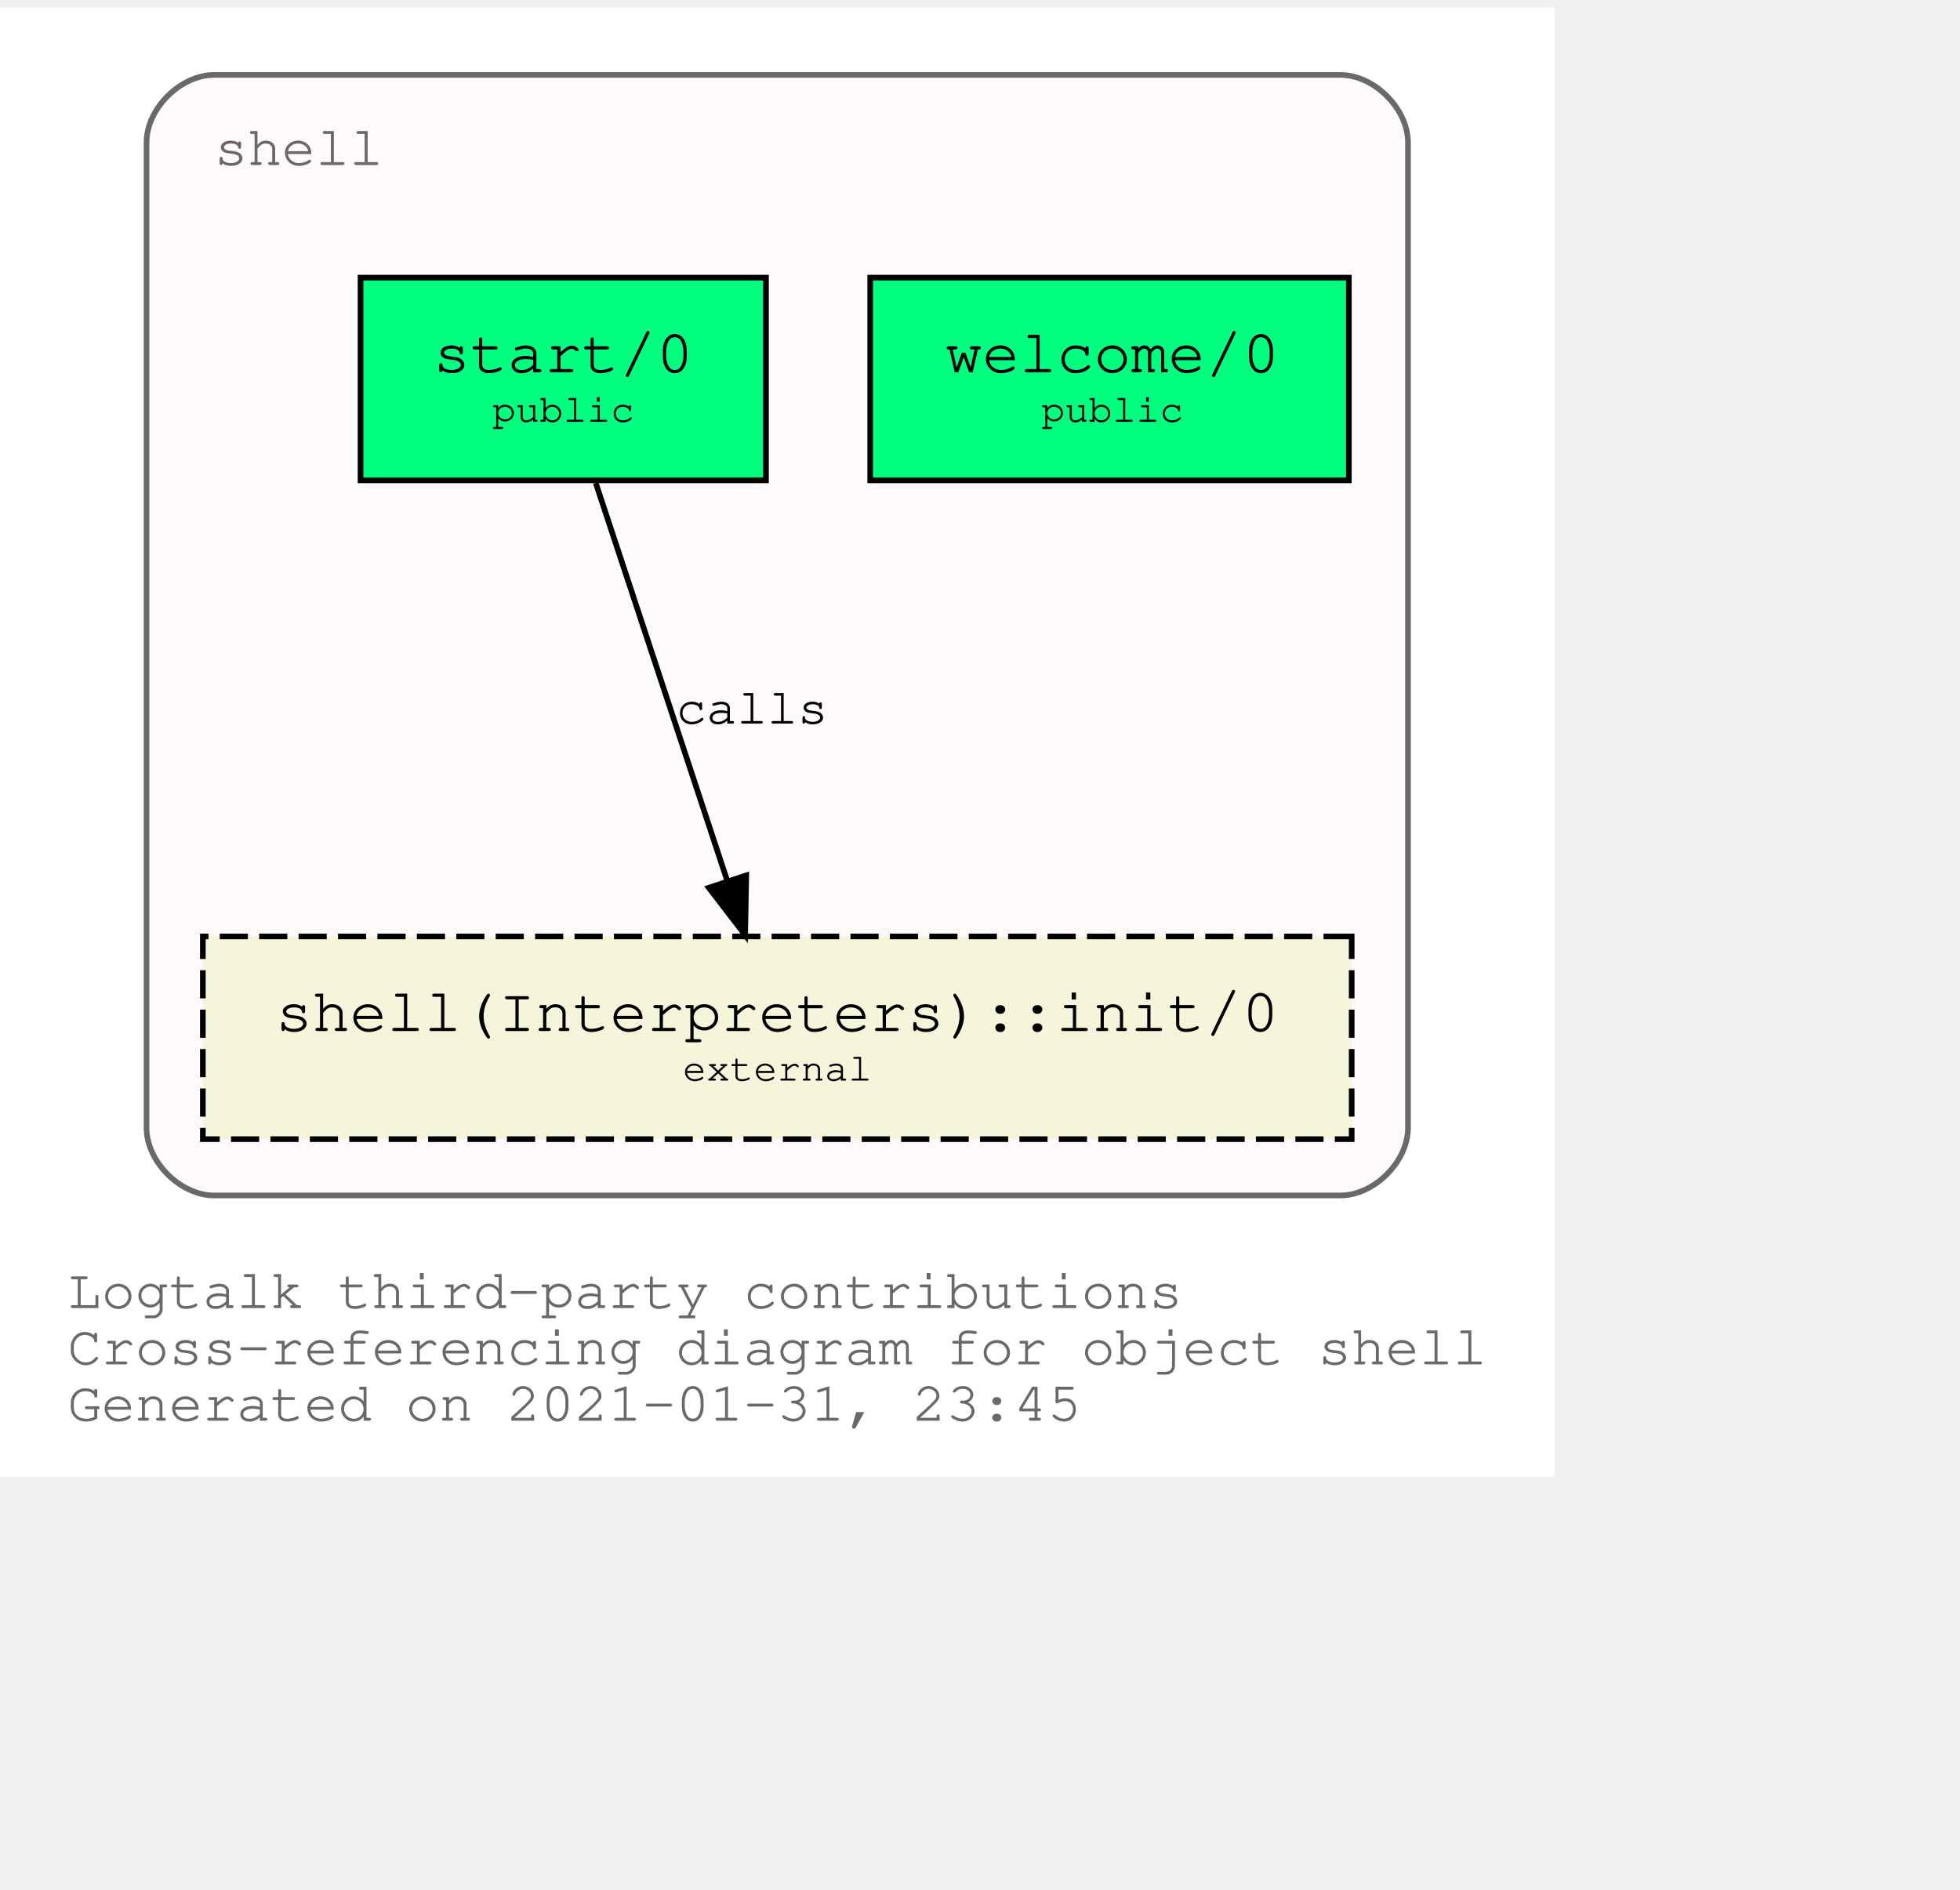
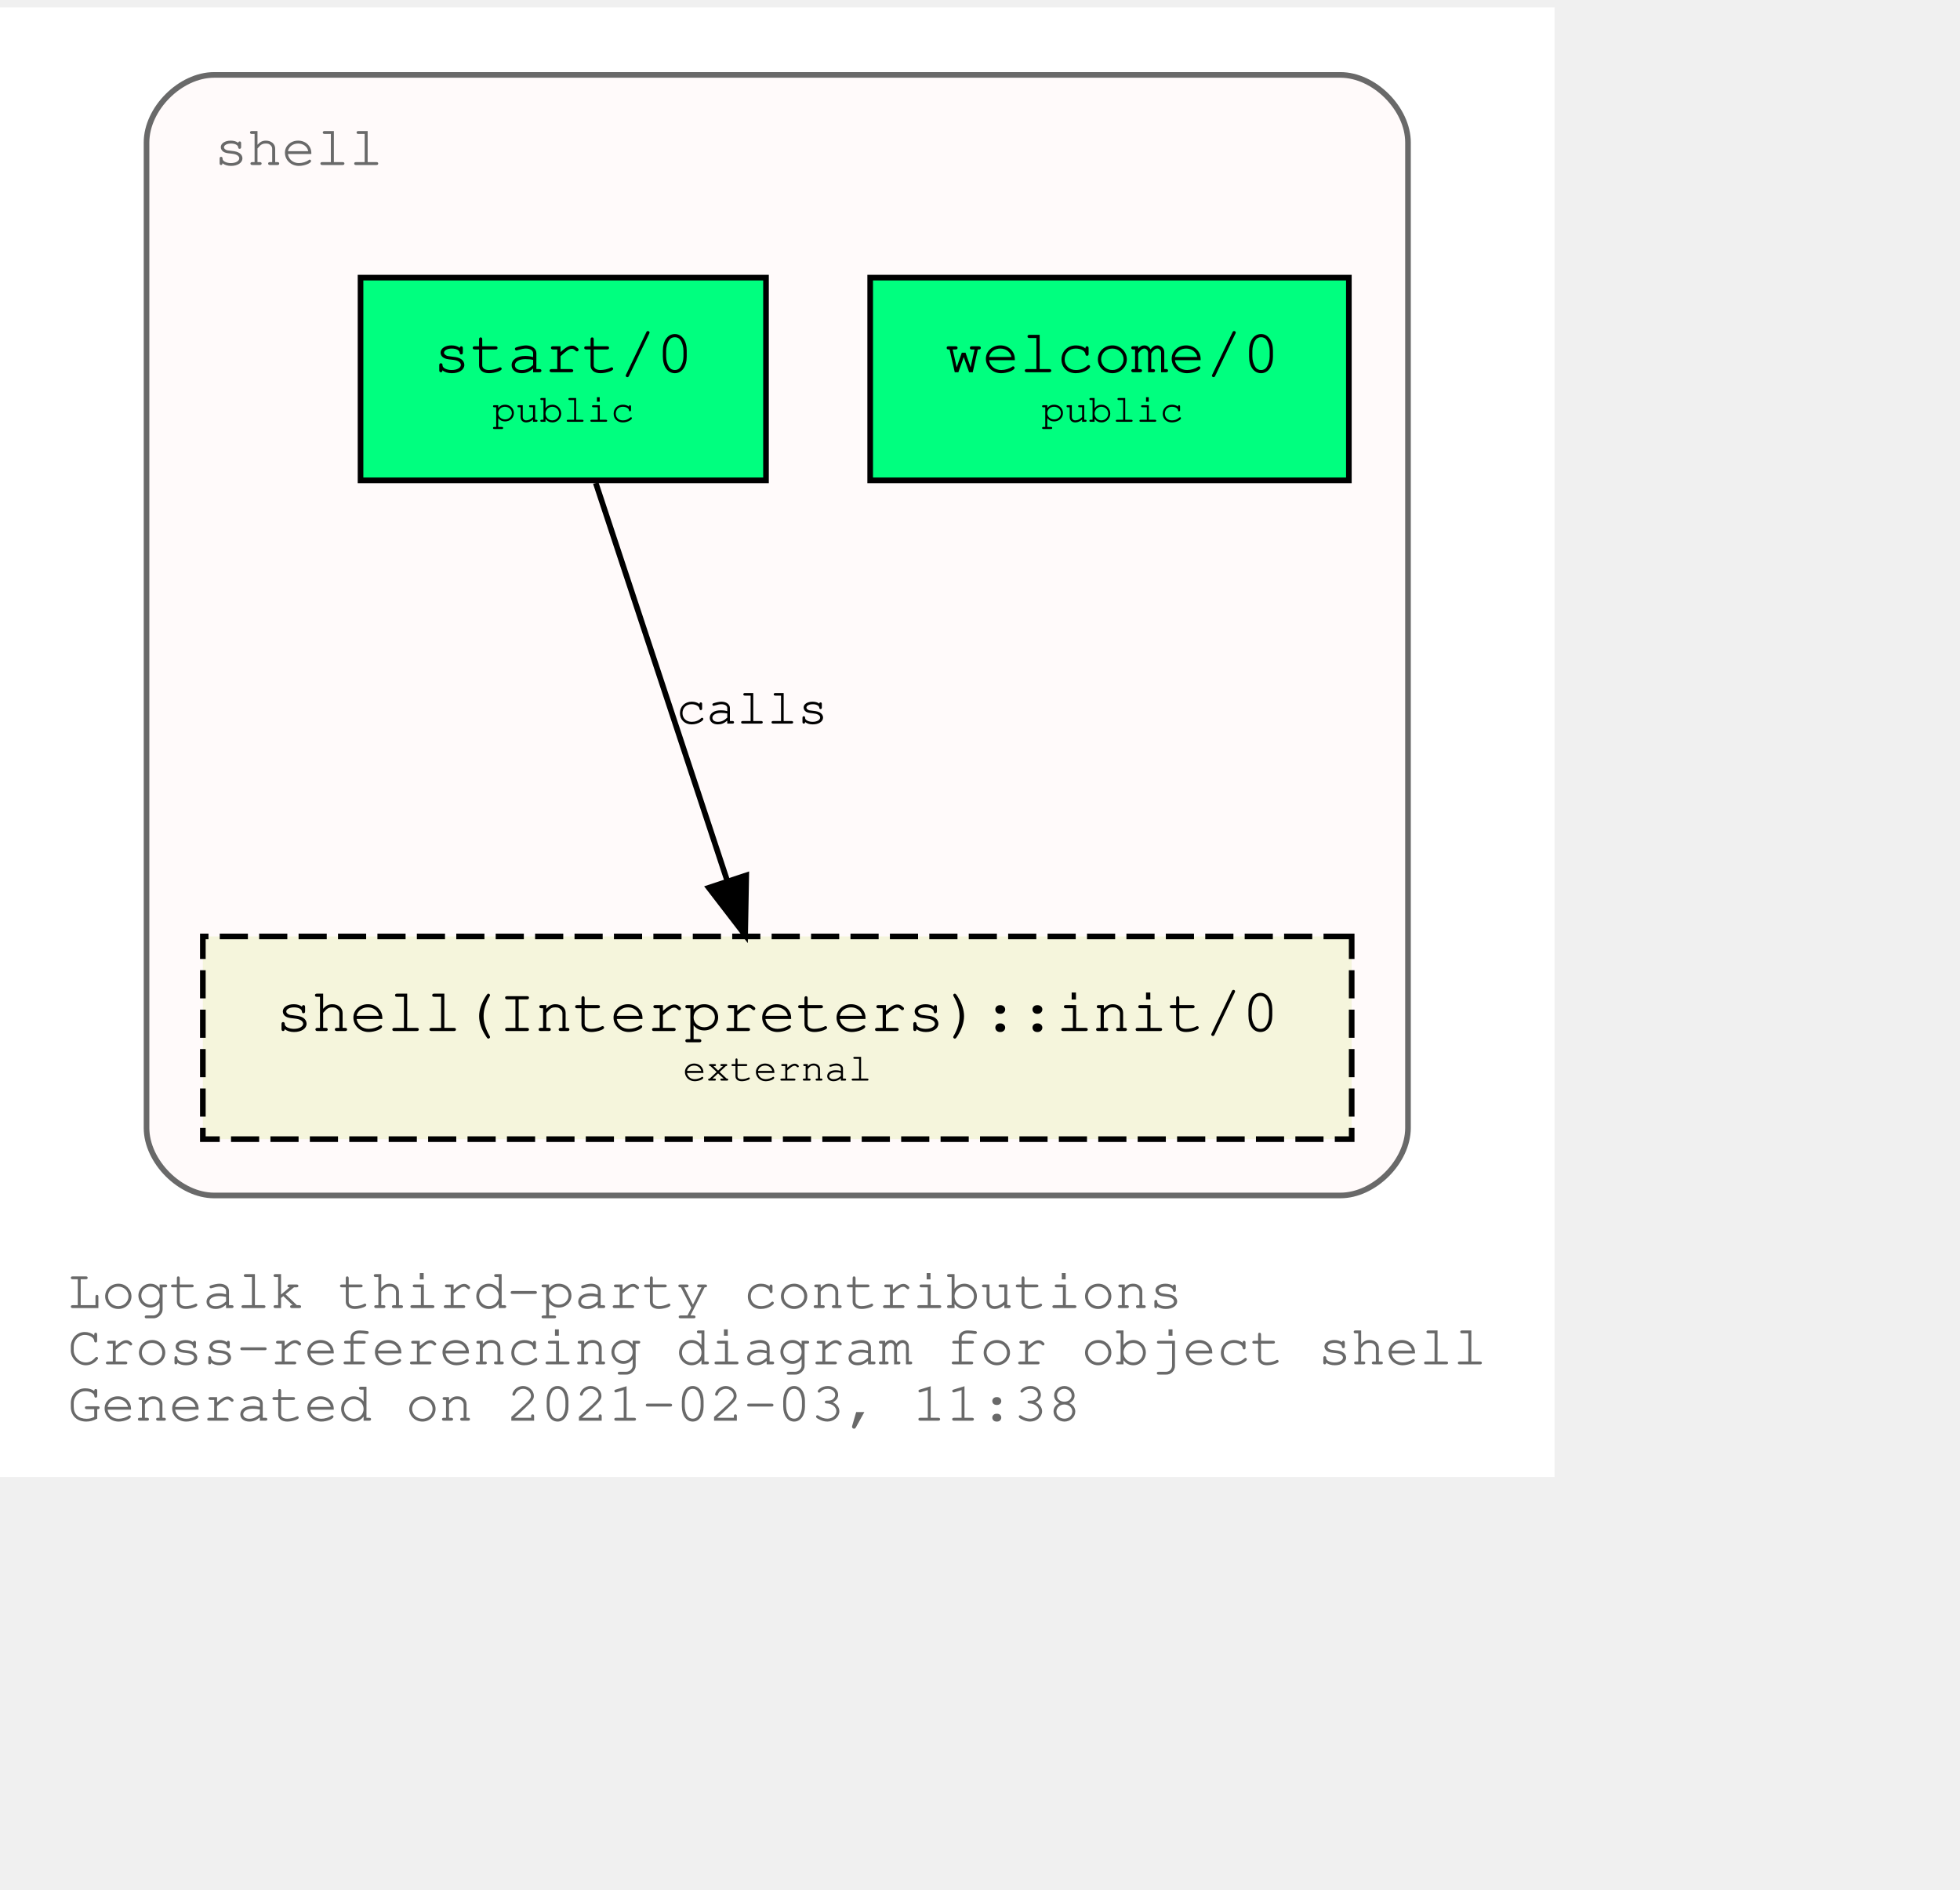
<svg xmlns="http://www.w3.org/2000/svg" xmlns:xlink="http://www.w3.org/1999/xlink" width="420pt" height="405pt" viewBox="72.00 72.00 348.04 333.00">
  <g id="graph0" class="graph" transform="scale(1 1) rotate(0) translate(76 329)">
    <polygon fill="white" stroke="transparent" points="-4,4 -4,-257 272.04,-257 272.04,4 -4,4" />
    <text text-anchor="start" x="8" y="-26" font-family="Courier,monospace" font-size="10.00" fill="dimgray">Logtalk third-party contributions</text>
    <text text-anchor="start" x="8" y="-16" font-family="Courier,monospace" font-size="10.00" fill="dimgray">Cross-referencing diagram for object shell</text>
-     <text text-anchor="start" x="8" y="-6" font-family="Courier,monospace" font-size="10.00" fill="dimgray">Generated on 2021-01-31, 23:45</text>
+     <text text-anchor="start" x="8" y="-6" font-family="Courier,monospace" font-size="10.00" fill="dimgray">Generated on 2021-02-03, 11:38</text>
    <g id="clust1" class="cluster">
      <g id="a_clust1">
        <a xlink:title="shell">
          <path fill="snow" stroke="dimgray" d="M34.02,-46C34.02,-46 234.02,-46 234.02,-46 240.02,-46 246.02,-52 246.02,-58 246.02,-58 246.02,-233 246.02,-233 246.02,-239 240.02,-245 234.02,-245 234.02,-245 34.02,-245 34.02,-245 28.02,-245 22.02,-239 22.02,-233 22.02,-233 22.02,-58 22.02,-58 22.02,-52 28.02,-46 34.02,-46" />
          <g id="a_clust1_0">
-             <a xlink:href="https://github.com/LogtalkDotOrg/logtalk3/tree/c642f8781cb0aa8d0b5f6edb5db5360e4e0f95a8/contributions/verdi_neruda/shell.lgt" xlink:title="https://github.com/LogtalkDotOrg/logtalk3/tree/c642f8781cb0aa8d0b5f6edb5db5360e4e0f95a8/contributions/verdi_neruda/shell.lgt">
+             <a xlink:href="https://github.com/LogtalkDotOrg/logtalk3/tree/2ea03c729db9633766b7180697084fa8ebb2b20e/contributions/verdi_neruda/shell.lgt" xlink:title="https://github.com/LogtalkDotOrg/logtalk3/tree/2ea03c729db9633766b7180697084fa8ebb2b20e/contributions/verdi_neruda/shell.lgt">
              <text text-anchor="start" x="34.02" y="-229" font-family="Courier,monospace" font-size="10.00" fill="dimgray">shell</text>
            </a>
          </g>
        </a>
      </g>
    </g>
    <g id="node1" class="node">
      <g id="a_node1">
-         <a xlink:href="https://github.com/LogtalkDotOrg/logtalk3/tree/c642f8781cb0aa8d0b5f6edb5db5360e4e0f95a8/contributions/verdi_neruda/shell.lgt#L308" xlink:title="https://github.com/LogtalkDotOrg/logtalk3/tree/c642f8781cb0aa8d0b5f6edb5db5360e4e0f95a8/contributions/verdi_neruda/shell.lgt#L308">
+         <a xlink:href="https://github.com/LogtalkDotOrg/logtalk3/tree/2ea03c729db9633766b7180697084fa8ebb2b20e/contributions/verdi_neruda/shell.lgt#L308" xlink:title="https://github.com/LogtalkDotOrg/logtalk3/tree/2ea03c729db9633766b7180697084fa8ebb2b20e/contributions/verdi_neruda/shell.lgt#L308">
          <polygon fill="springgreen" stroke="black" points="235.52,-209 150.52,-209 150.52,-173 235.52,-173 235.52,-209" />
          <text text-anchor="start" x="158.82" y="-192.8" font-family="Courier,monospace" font-size="9.00"> </text>
          <text text-anchor="start" x="163.82" y="-192.2" font-family="Courier,monospace" font-size="11.00">welcome/0</text>
          <text text-anchor="start" x="222.82" y="-192.8" font-family="Courier,monospace" font-size="9.00"> </text>
          <text text-anchor="start" x="158.82" y="-182.8" font-family="Courier,monospace" font-size="9.00"> </text>
          <text text-anchor="start" x="180.92" y="-183.4" font-family="Courier,monospace" font-size="7.00">public</text>
          <text text-anchor="start" x="222.82" y="-182.8" font-family="Courier,monospace" font-size="9.00"> </text>
        </a>
      </g>
    </g>
    <g id="node2" class="node">
      <g id="a_node2">
-         <a xlink:href="https://github.com/LogtalkDotOrg/logtalk3/tree/c642f8781cb0aa8d0b5f6edb5db5360e4e0f95a8/contributions/verdi_neruda/shell.lgt#L320" xlink:title="https://github.com/LogtalkDotOrg/logtalk3/tree/c642f8781cb0aa8d0b5f6edb5db5360e4e0f95a8/contributions/verdi_neruda/shell.lgt#L320">
+         <a xlink:href="https://github.com/LogtalkDotOrg/logtalk3/tree/2ea03c729db9633766b7180697084fa8ebb2b20e/contributions/verdi_neruda/shell.lgt#L320" xlink:title="https://github.com/LogtalkDotOrg/logtalk3/tree/2ea03c729db9633766b7180697084fa8ebb2b20e/contributions/verdi_neruda/shell.lgt#L320">
          <polygon fill="springgreen" stroke="black" points="132.02,-209 60.02,-209 60.02,-173 132.02,-173 132.02,-209" />
          <text text-anchor="start" x="67.82" y="-192.8" font-family="Courier,monospace" font-size="9.00"> </text>
          <text text-anchor="start" x="72.92" y="-192.2" font-family="Courier,monospace" font-size="11.00">start/0</text>
          <text text-anchor="start" x="118.82" y="-192.8" font-family="Courier,monospace" font-size="9.00"> </text>
          <text text-anchor="start" x="67.82" y="-182.8" font-family="Courier,monospace" font-size="9.00"> </text>
          <text text-anchor="start" x="83.42" y="-183.4" font-family="Courier,monospace" font-size="7.00">public</text>
          <text text-anchor="start" x="118.82" y="-182.8" font-family="Courier,monospace" font-size="9.00"> </text>
        </a>
      </g>
    </g>
    <g id="node3" class="node">
      <g id="a_node3">
        <a xlink:href="https://logtalk.org/library/shell_1.html#init/0" xlink:title="https://logtalk.org/library/shell_1.html#init/0">
          <polygon fill="beige" stroke="black" stroke-dasharray="5,2" points="236.02,-92 32.02,-92 32.02,-56 236.02,-56 236.02,-92" />
          <text text-anchor="start" x="39.82" y="-75.8" font-family="Courier,monospace" font-size="9.00"> </text>
          <text text-anchor="start" x="44.91" y="-75.2" font-family="Courier,monospace" font-size="11.00">shell(Interpreters)::init/0</text>
          <text text-anchor="start" x="222.82" y="-75.8" font-family="Courier,monospace" font-size="9.00"> </text>
          <text text-anchor="start" x="39.82" y="-65.8" font-family="Courier,monospace" font-size="9.00"> </text>
          <text text-anchor="start" x="117.22" y="-66.4" font-family="Courier,monospace" font-size="7.00">external</text>
          <text text-anchor="start" x="222.82" y="-65.8" font-family="Courier,monospace" font-size="9.00"> </text>
        </a>
      </g>
    </g>
    <g id="edge1" class="edge">
      <g id="a_edge1">
-         <a xlink:href="https://github.com/LogtalkDotOrg/logtalk3/tree/c642f8781cb0aa8d0b5f6edb5db5360e4e0f95a8/contributions/verdi_neruda/shell.lgt#L322" xlink:title="calls">
+         <a xlink:href="https://github.com/LogtalkDotOrg/logtalk3/tree/2ea03c729db9633766b7180697084fa8ebb2b20e/contributions/verdi_neruda/shell.lgt#L322" xlink:title="calls">
          <path fill="none" stroke="black" d="M101.79,-172.53C107.99,-153.77 117.93,-123.7 125.13,-101.91" />
          <polygon fill="black" stroke="black" points="128.51,-102.85 128.32,-92.25 121.86,-100.65 128.51,-102.85" />
        </a>
      </g>
      <g id="a_edge1-label">
-         <a xlink:href="https://github.com/LogtalkDotOrg/logtalk3/tree/c642f8781cb0aa8d0b5f6edb5db5360e4e0f95a8/contributions/verdi_neruda/shell.lgt#L322" xlink:title="https://github.com/LogtalkDotOrg/logtalk3/tree/c642f8781cb0aa8d0b5f6edb5db5360e4e0f95a8/contributions/verdi_neruda/shell.lgt#L322">
+         <a xlink:href="https://github.com/LogtalkDotOrg/logtalk3/tree/2ea03c729db9633766b7180697084fa8ebb2b20e/contributions/verdi_neruda/shell.lgt#L322" xlink:title="https://github.com/LogtalkDotOrg/logtalk3/tree/2ea03c729db9633766b7180697084fa8ebb2b20e/contributions/verdi_neruda/shell.lgt#L322">
          <text text-anchor="start" x="116.02" y="-129.8" font-family="Courier,monospace" font-size="9.00">calls</text>
        </a>
      </g>
    </g>
  </g>
</svg>
